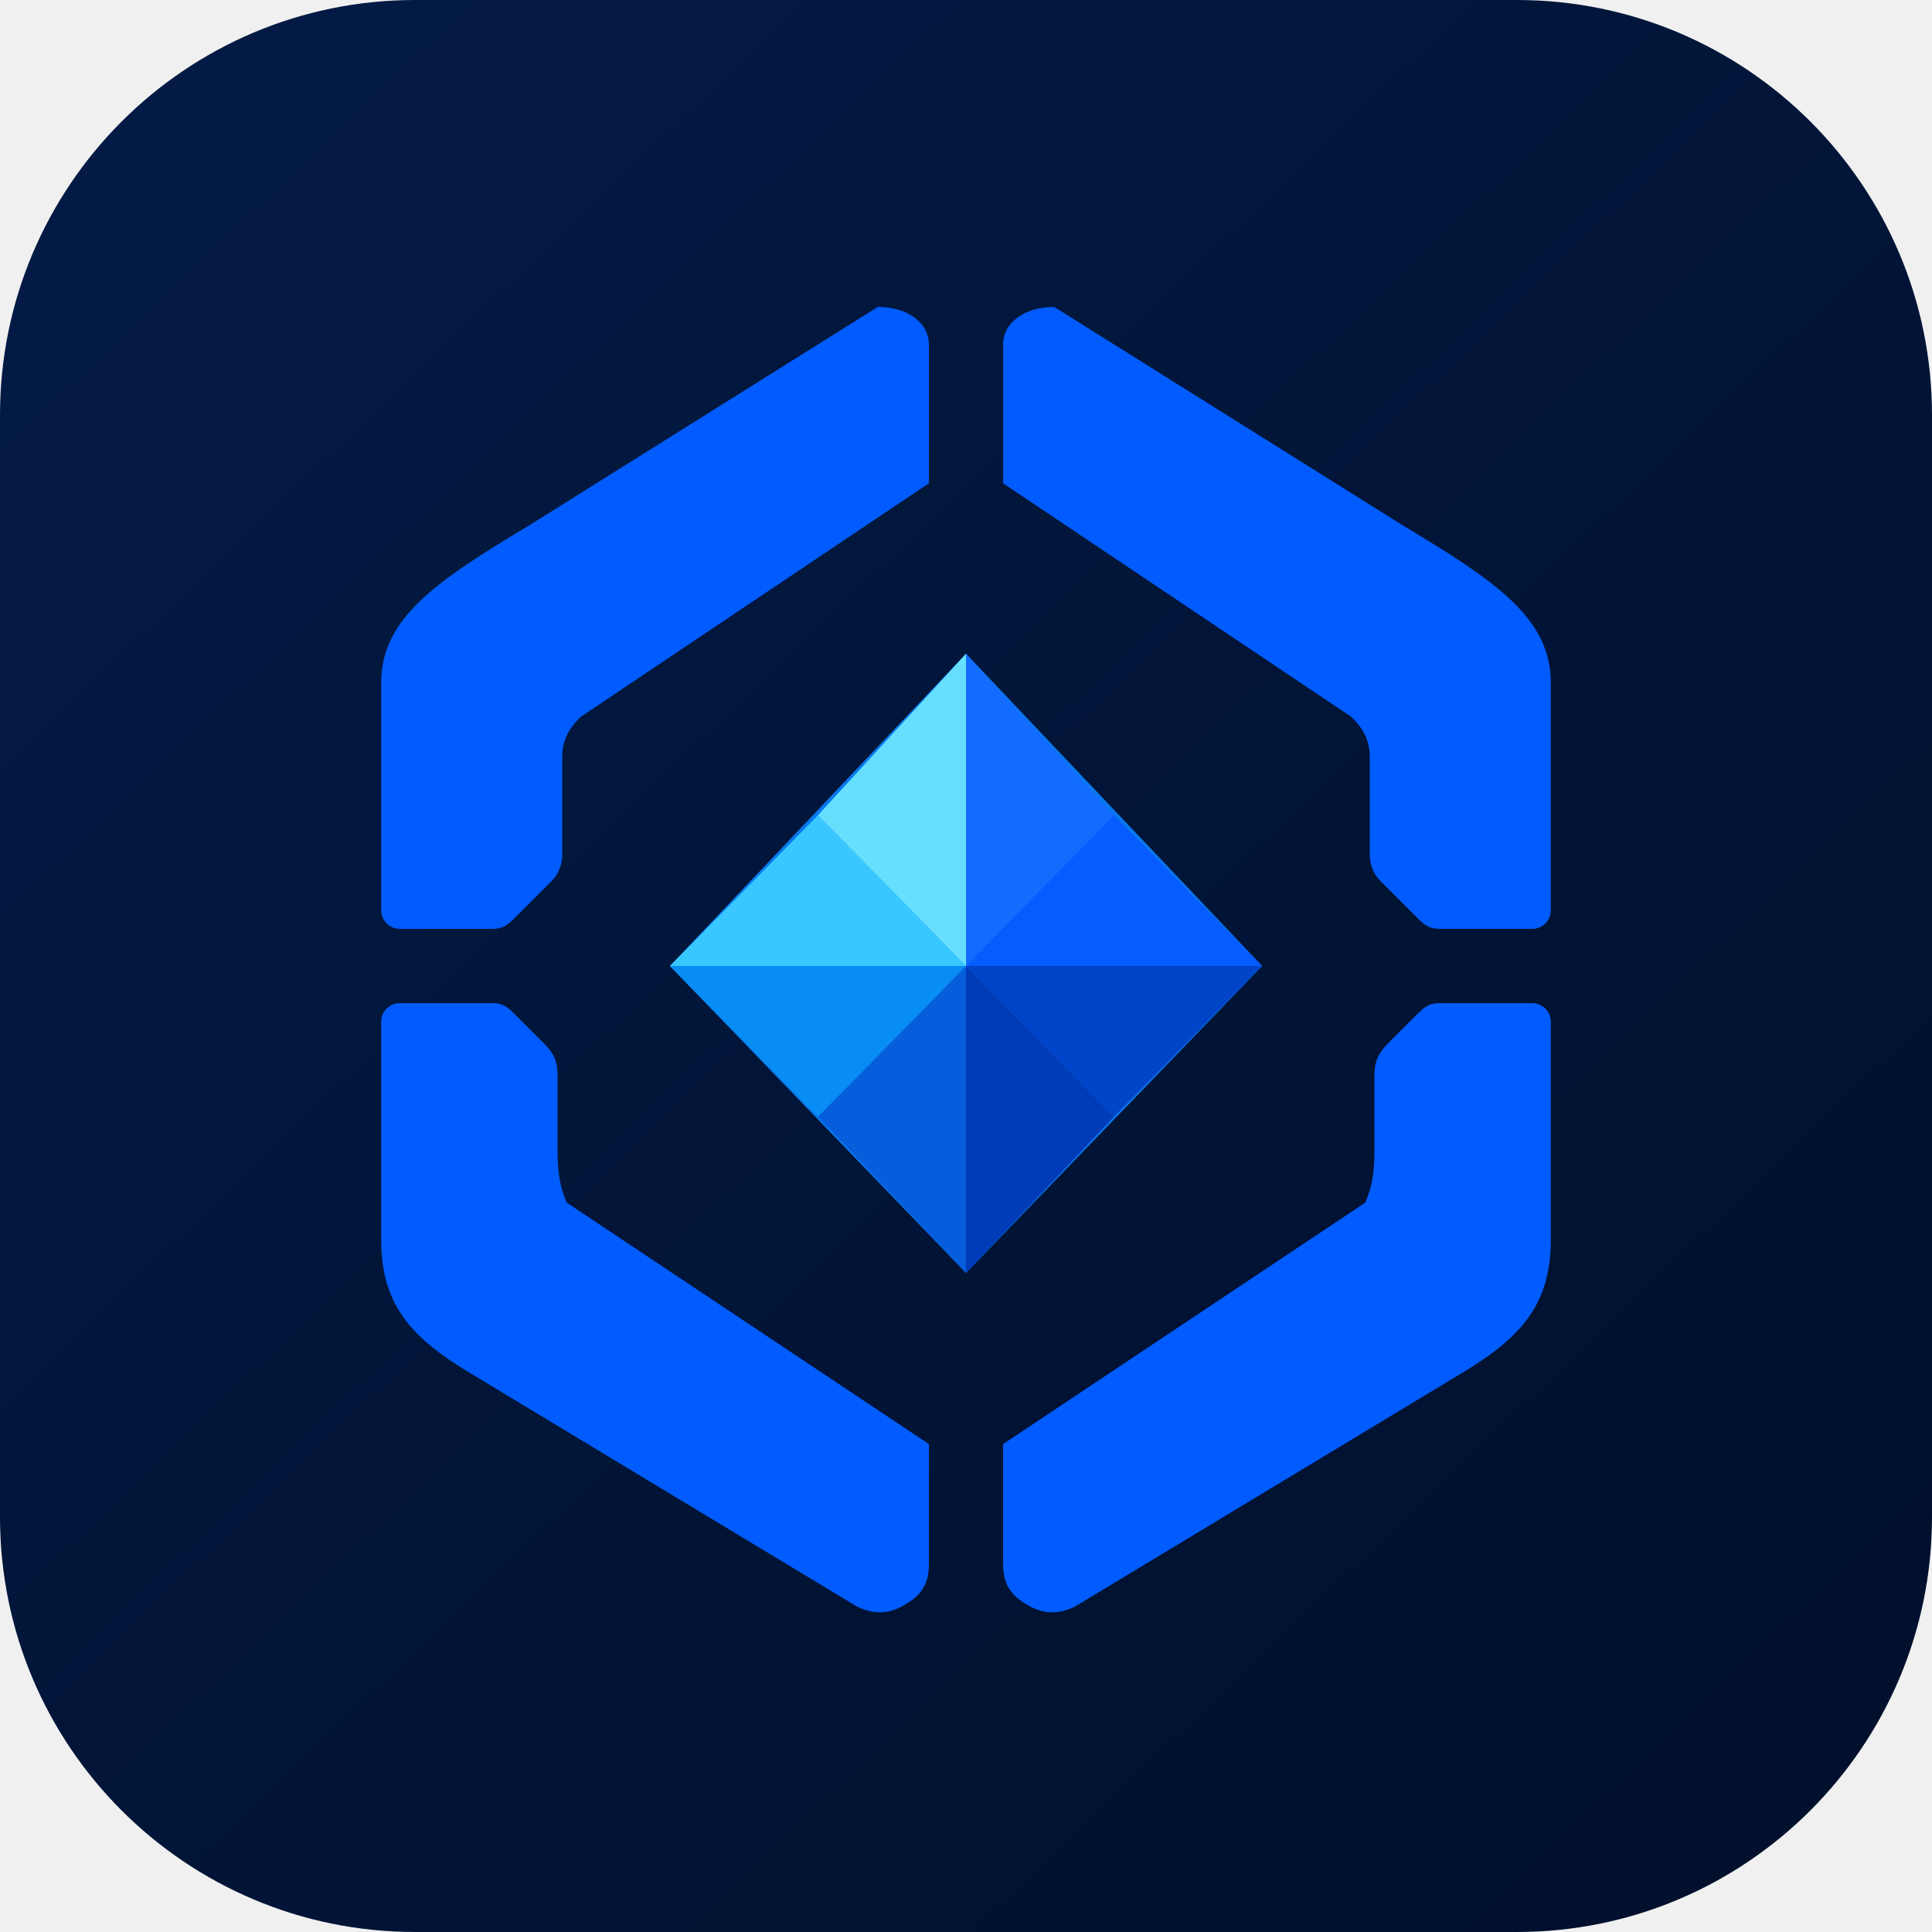
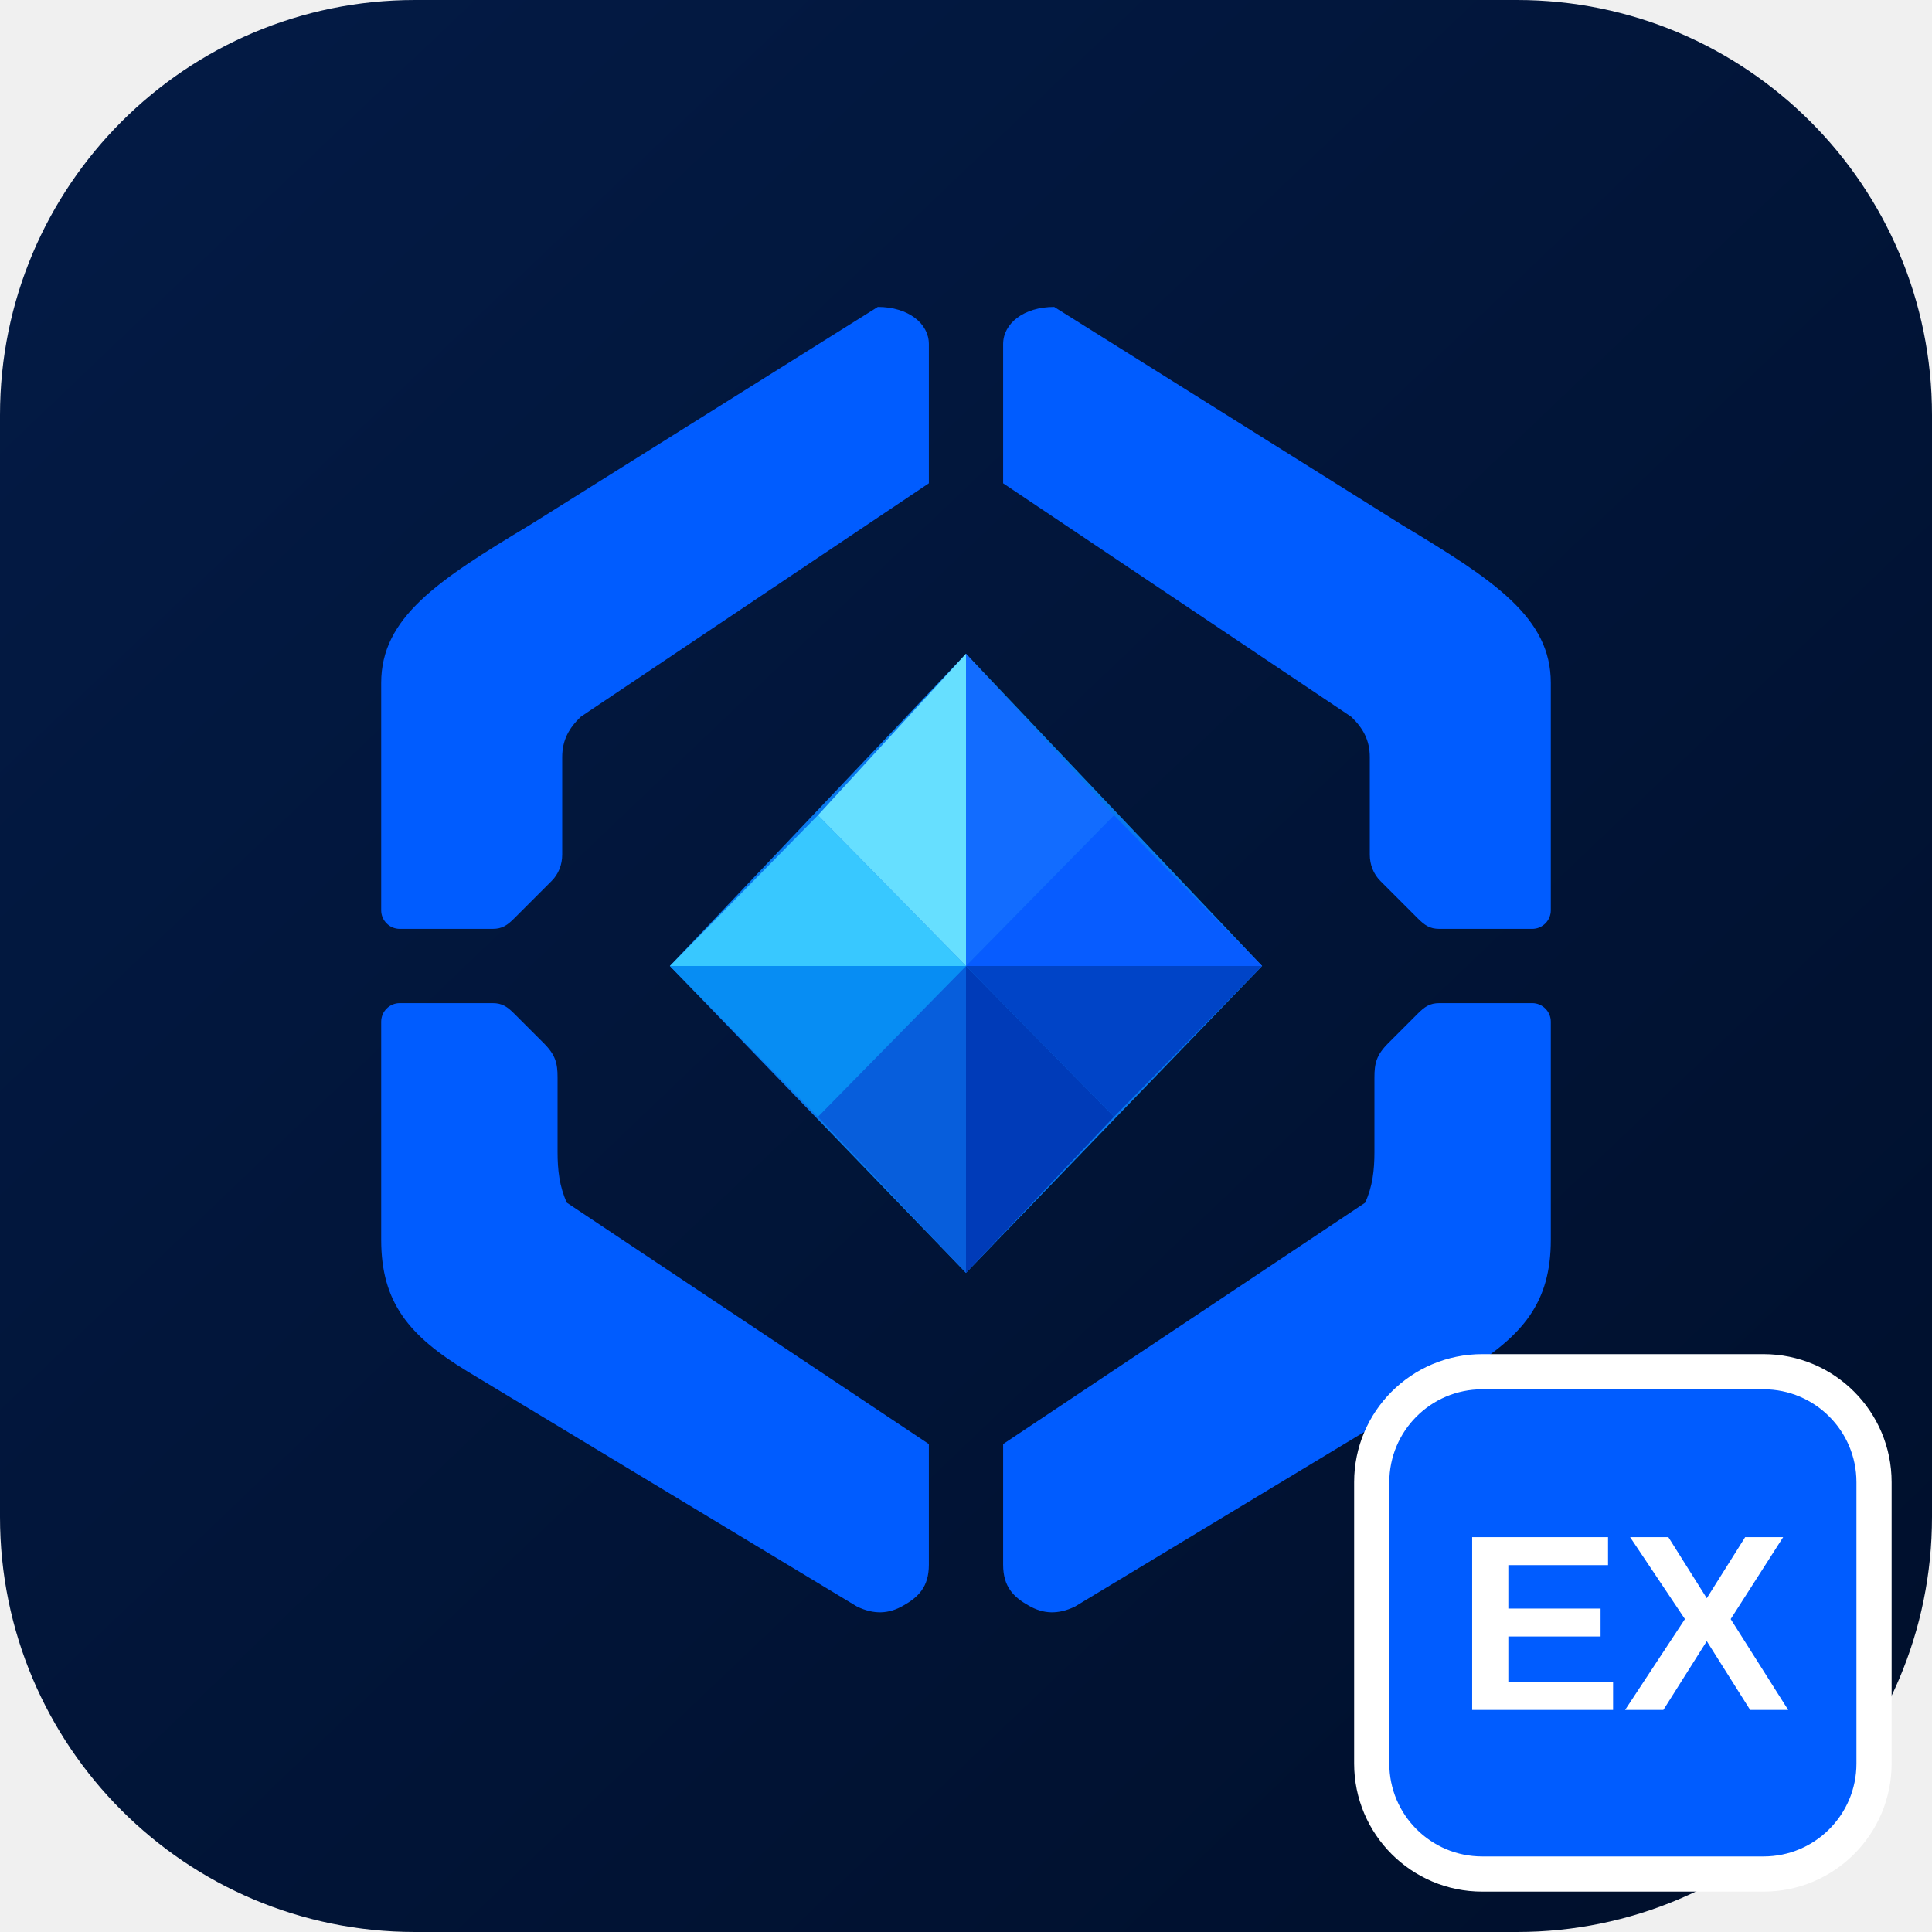
<svg xmlns="http://www.w3.org/2000/svg" width="1024" height="1024" viewBox="0 0 1024 1024" fill="none" shape-rendering="geometricPrecision">
  <defs>
    <linearGradient id="app-background" x1="90" y1="70" x2="934" y2="954" gradientUnits="userSpaceOnUse">
      <stop stop-color="#031A44" />
      <stop offset="1" stop-color="#00102D" />
    </linearGradient>
  </defs>
  <rect width="1024" height="1024" rx="220" fill="url(#app-background)" />
  <g transform="translate(147.92 118.4) scale(2.46)">
    <path fill="#005CFF" d="M129 18 54 65C34 77 22 85 22 99v49c0 2.2 1.8 4 4 4h20c2.1 0 3.2-.8 4.7-2.3l8-8c1.5-1.5 2.3-3.5 2.3-5.7v-21c0-3.7 1.5-6.3 4-8.7L140 56V26c0-4.4-4.4-8-11-8Zm38 0 75 47c20 12 32 20 32 34v49c0 2.2-1.8 4-4 4h-20c-2.1 0-3.2-.8-4.7-2.3l-8-8c-1.5-1.5-2.3-3.5-2.3-5.7v-21c0-3.7-1.5-6.3-4-8.7L156 56V26c0-4.4 4.4-8 11-8ZM26 168h20c2.1 0 3.2.8 4.7 2.3l6.3 6.3c2.6 2.6 3 4.4 3 7.4v16c0 4 .4 7.5 2 11L140 263v26c0 4.8-2.3 7-5.5 8.8-3.1 1.8-6.3 2-10 .2l-84-50.7C28 239.7 22 232.5 22 219v-47c0-2.2 1.8-4 4-4Zm244 0h-20c-2.1 0-3.2.8-4.7 2.3l-6.3 6.3c-2.6 2.6-3 4.4-3 7.4v16c0 4-.4 7.5-2 11L156 263v26c0 4.8 2.3 7 5.5 8.8 3.1 1.8 6.3 2 10 .2l84-50.7C268 239.7 274 232.5 274 219v-47c0-2.2-1.8-4-4-4Z" />
    <g transform="translate(148 160) scale(1.16) translate(-148 -160)">
      <path d="m148 102 55 58-55 57-55-57 55-58Z" fill="#0878EE" />
      <path d="m93 160 27.5-28 27.5 28H93Z" fill="#38C8FF" />
      <path d="m120.5 132 27.5-30v58l-27.5-28Z" fill="#66DFFF" />
      <path d="m148 102 27.5 30-27.5 28v-58Z" fill="#126CFF" />
      <path d="m175.5 132 27.5 28h-55l27.5-28Z" fill="#075CFF" />
      <path d="m203 160-27.5 28-27.5-28h55Z" fill="#0044C7" />
      <path d="m175.5 188-27.5 29v-57l27.5 28Z" fill="#003BB8" />
      <path d="m148 217-27.5-29 27.5-28v57Z" fill="#075EDC" />
      <path d="m120.5 188-27.5-28h55l-27.5 28Z" fill="#078DF3" />
    </g>
  </g>
+   <g data-cpamp-ex="1" shape-rendering="geometricPrecision">
+     <rect x="727.04" y="727.04" width="266.24" height="266.24" rx="58.57" fill="#005CFF" stroke="#FFFFFF" stroke-width="18.64" />
+     <text x="860.16" y="860.16" font-family="Arial, Helvetica, sans-serif" font-size="133.12" font-weight="700" fill="#FFFFFF" text-anchor="middle" dominant-baseline="central">EX</text>
+   </g>
</svg>
